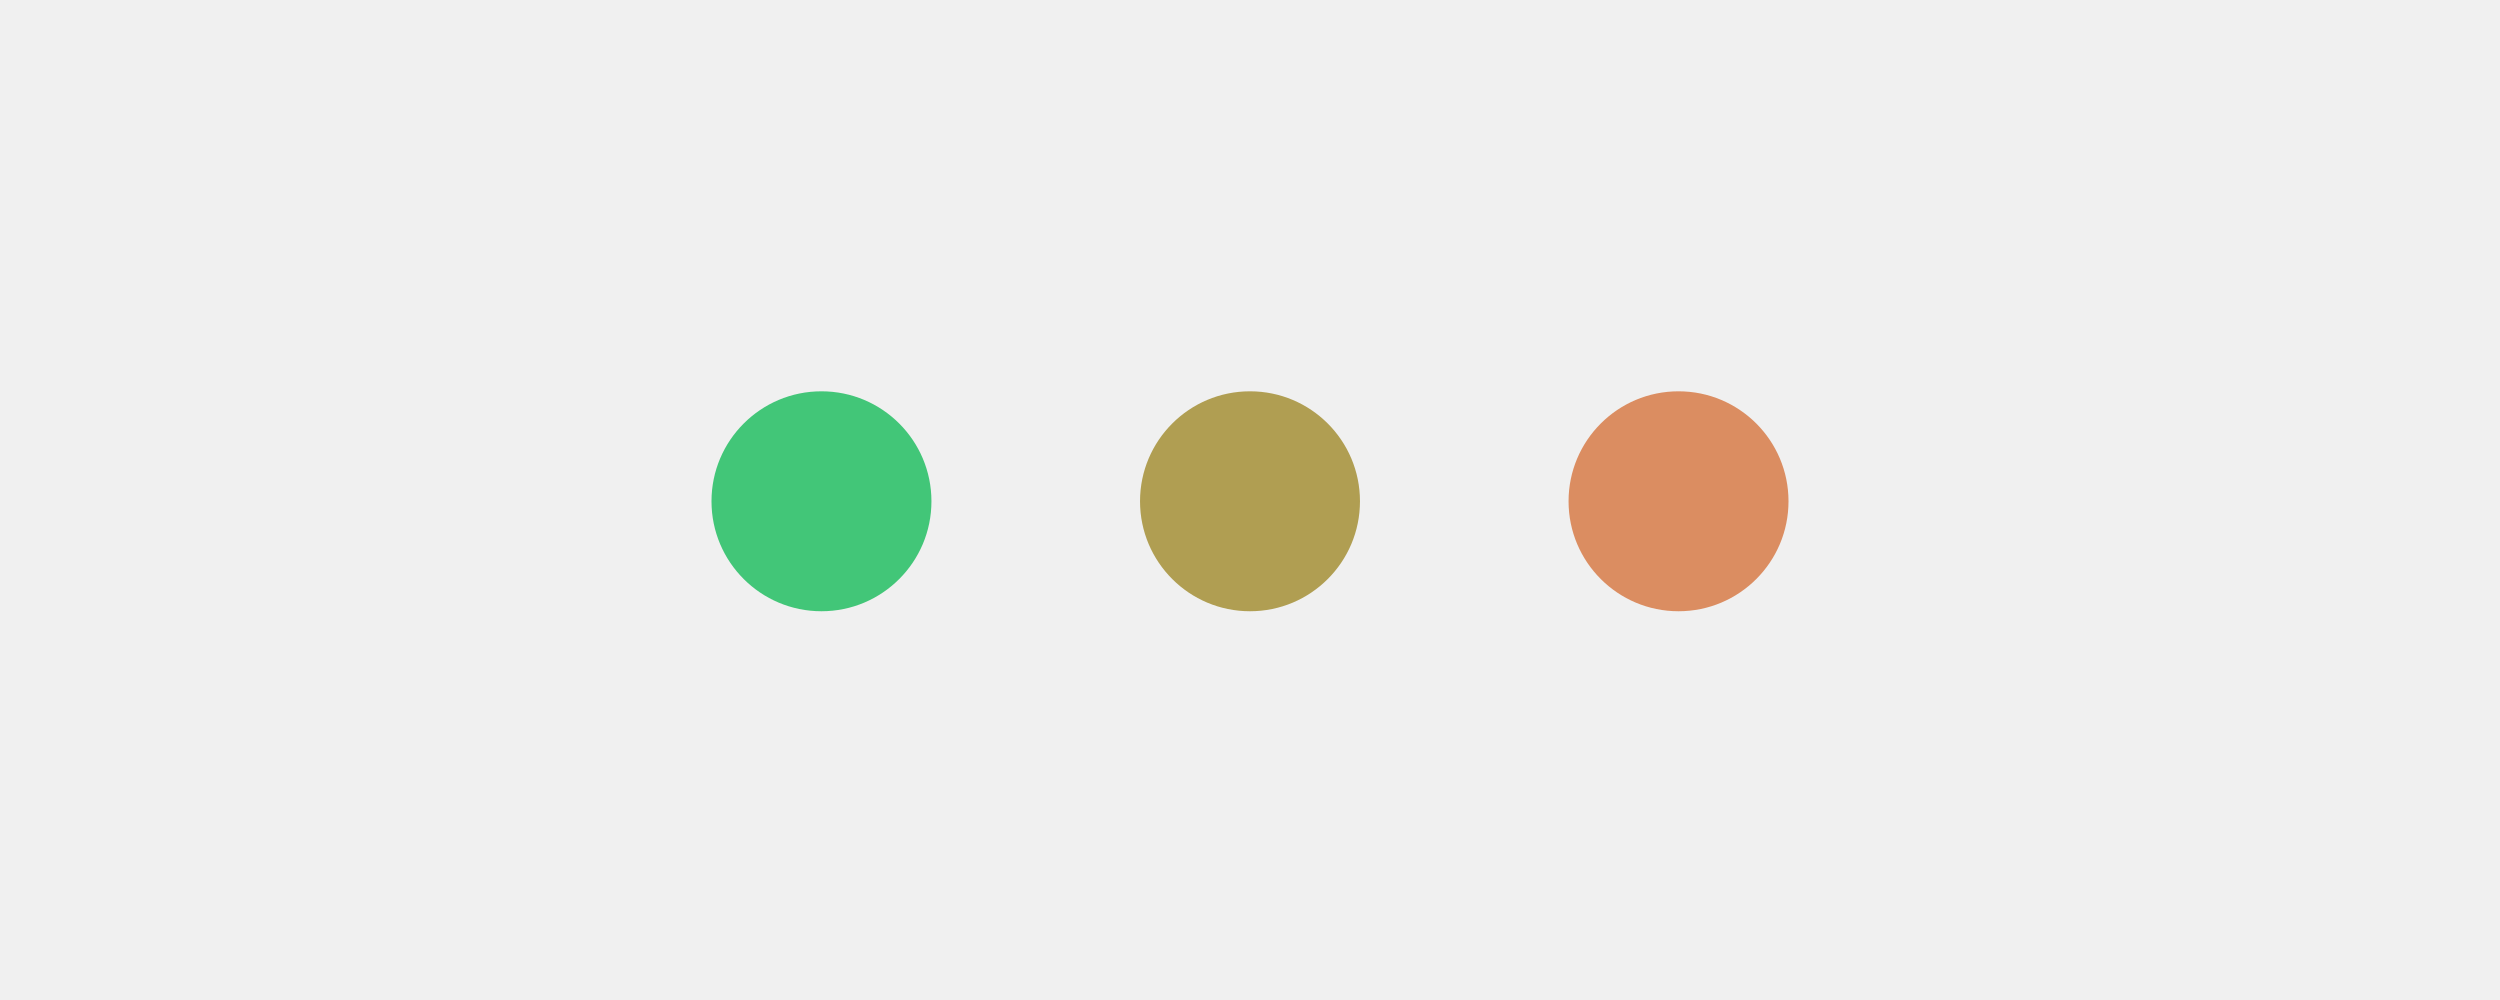
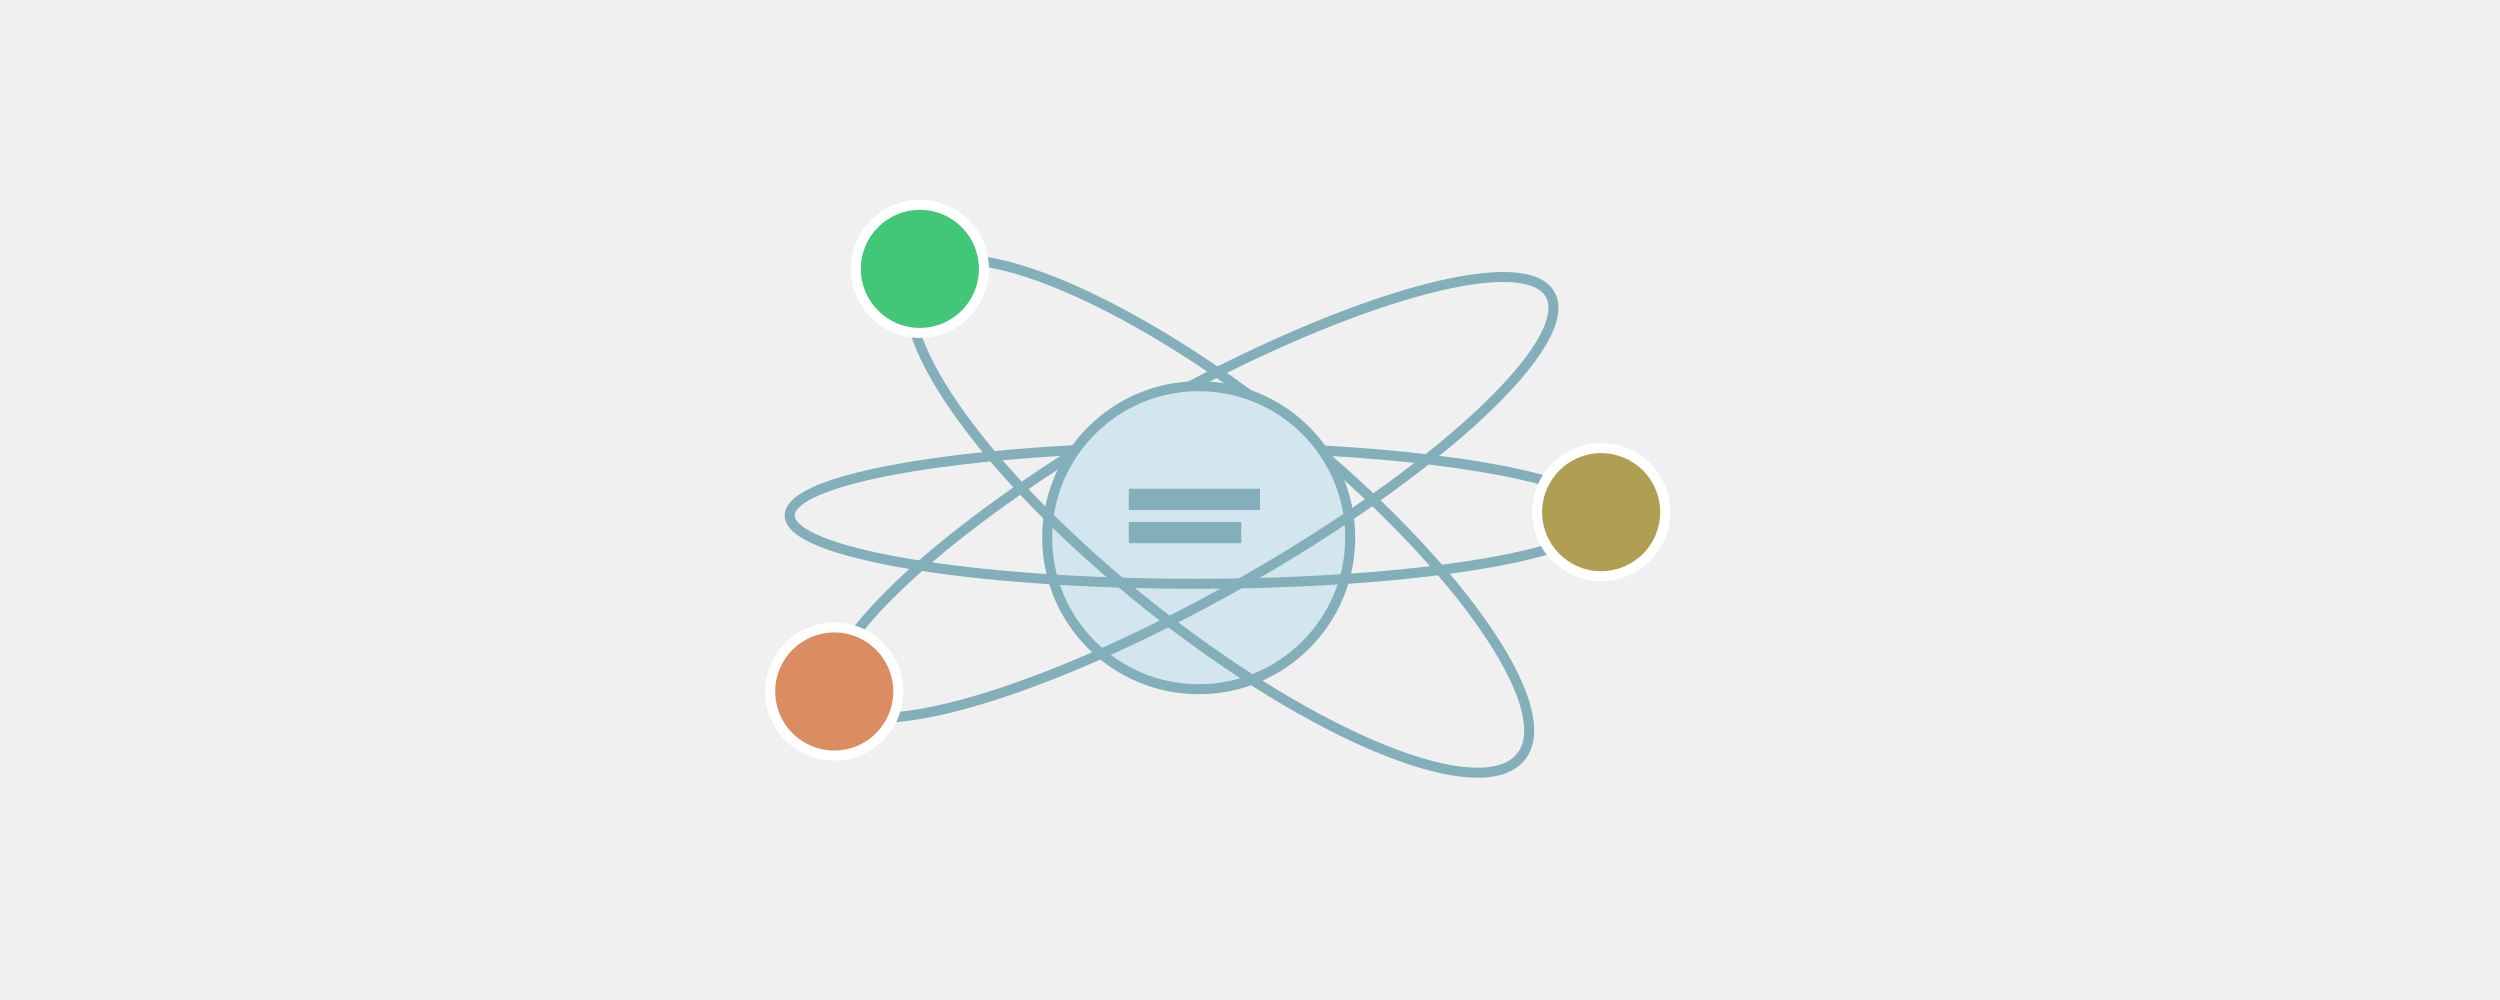
<svg xmlns="http://www.w3.org/2000/svg" version="1.1" id="Layer_1" x="0px" y="0px" width="1000px" height="400px" viewBox="0 0 1000 400" enable-background="new 0 0 1000 400" xml:space="preserve">
-   <circle fill="#B09E52" cx="500" cy="200.511" r="43.989" />
-   <circle fill="#42C678" cx="328.587" cy="200.511" r="43.989" />
-   <circle fill="#DB8D61" cx="671.413" cy="200.511" r="43.989" />
+   <circle fill="#D3E6ED" stroke="#83AFBA" stroke-width="4" stroke-linejoin="round" stroke-miterlimit="10" cx="479.483" cy="215.081" r="60.605" />
+   <path fill="none" stroke="#83AFBA" stroke-width="4" stroke-linejoin="round" stroke-miterlimit="10" d="M428.902,181.718  c-63.458,40.194-104.718,81.852-95.324,98.425c10.736,18.94,83.567-2.057,162.672-46.897  c79.104-44.839,134.529-96.542,123.793-115.482c-9.896-17.46-72.564-0.981-144.271,36.829" />
+   <path fill="none" stroke="#83AFBA" stroke-width="4" stroke-linejoin="round" stroke-miterlimit="10" d="M531.373,183.751  c56.714,49.195,91.432,100.864,77.043,118.896c-15.729,19.716-82.445-7.352-149.012-60.457  c-66.569-53.107-107.78-112.142-92.05-131.859c14.396-18.045,71.499,3.098,132.11,47.525" />
+   <g>
+     <path fill="#42C678" d="M367.954,133.163c-14.125,0-25.615-11.491-25.615-25.615s11.491-25.615,25.615-25.615   c14.125,0,25.616,11.491,25.616,25.615S382.079,133.163,367.954,133.163z" />
+     <path fill="#FFFFFF" d="M367.954,83.933c13.042,0,23.616,10.572,23.616,23.615c0,13.042-10.574,23.615-23.616,23.615   s-23.615-10.573-23.615-23.615C344.338,94.505,354.911,83.933,367.954,83.933 M367.954,79.933   c-15.227,0-27.615,12.388-27.615,27.615s12.388,27.615,27.615,27.615c15.228,0,27.616-12.388,27.616-27.615   S383.181,79.933,367.954,79.933L367.954,79.933z" />
+   </g>
+   <path fill="none" stroke="#83AFBA" stroke-width="4" stroke-linejoin="round" stroke-miterlimit="10" d="M529.039,180.195  c64.714,3.596,111.424,13.866,111.424,25.975c0,15.103-72.659,27.345-162.287,27.345c-89.628,0-162.287-12.242-162.287-27.345  c0-12.277,48.023-22.666,114.145-26.122" />
+   <g>
+     <path fill="#B09E52" d="M640.462,230.479c-14.124,0-25.615-11.491-25.615-25.615c0-14.125,11.491-25.616,25.615-25.616   c14.125,0,25.616,11.491,25.616,25.616C666.078,218.987,654.587,230.479,640.462,230.479z" />
+     <path fill="#FFFFFF" d="M640.462,181.248c13.043,0,23.616,10.572,23.616,23.616c0,13.042-10.573,23.615-23.616,23.615   s-23.615-10.573-23.615-23.615C616.847,191.82,627.419,181.248,640.462,181.248 M640.462,177.248   c-15.228,0-27.615,12.388-27.615,27.616s12.388,27.615,27.615,27.615s27.616-12.388,27.616-27.615S655.689,177.248,640.462,177.248   L640.462,177.248z" />
+   </g>
+   <g>
+     <path fill="#DB8D61" d="M333.701,302.212c-14.125,0-25.616-11.491-25.616-25.615c0-14.125,11.491-25.616,25.616-25.616   s25.616,11.491,25.616,25.616C359.317,290.721,347.826,302.212,333.701,302.212z" />
+     <path fill="#FFFFFF" d="M333.701,252.98c13.042,0,23.616,10.572,23.616,23.616c0,13.041-10.573,23.615-23.616,23.615   s-23.616-10.574-23.616-23.615C310.085,263.553,320.659,252.98,333.701,252.98 M333.701,248.98   c-15.228,0-27.616,12.389-27.616,27.616s12.388,27.615,27.616,27.615s27.616-12.388,27.616-27.615S348.929,248.98,333.701,248.98   L333.701,248.98z" />
+   </g>
+   <rect x="451.5" y="195.5" fill="#83AFBA" width="52.5" height="8.5" />
+   <rect x="451.5" y="208.781" fill="#83AFBA" width="45" height="8.5" />
</svg>
